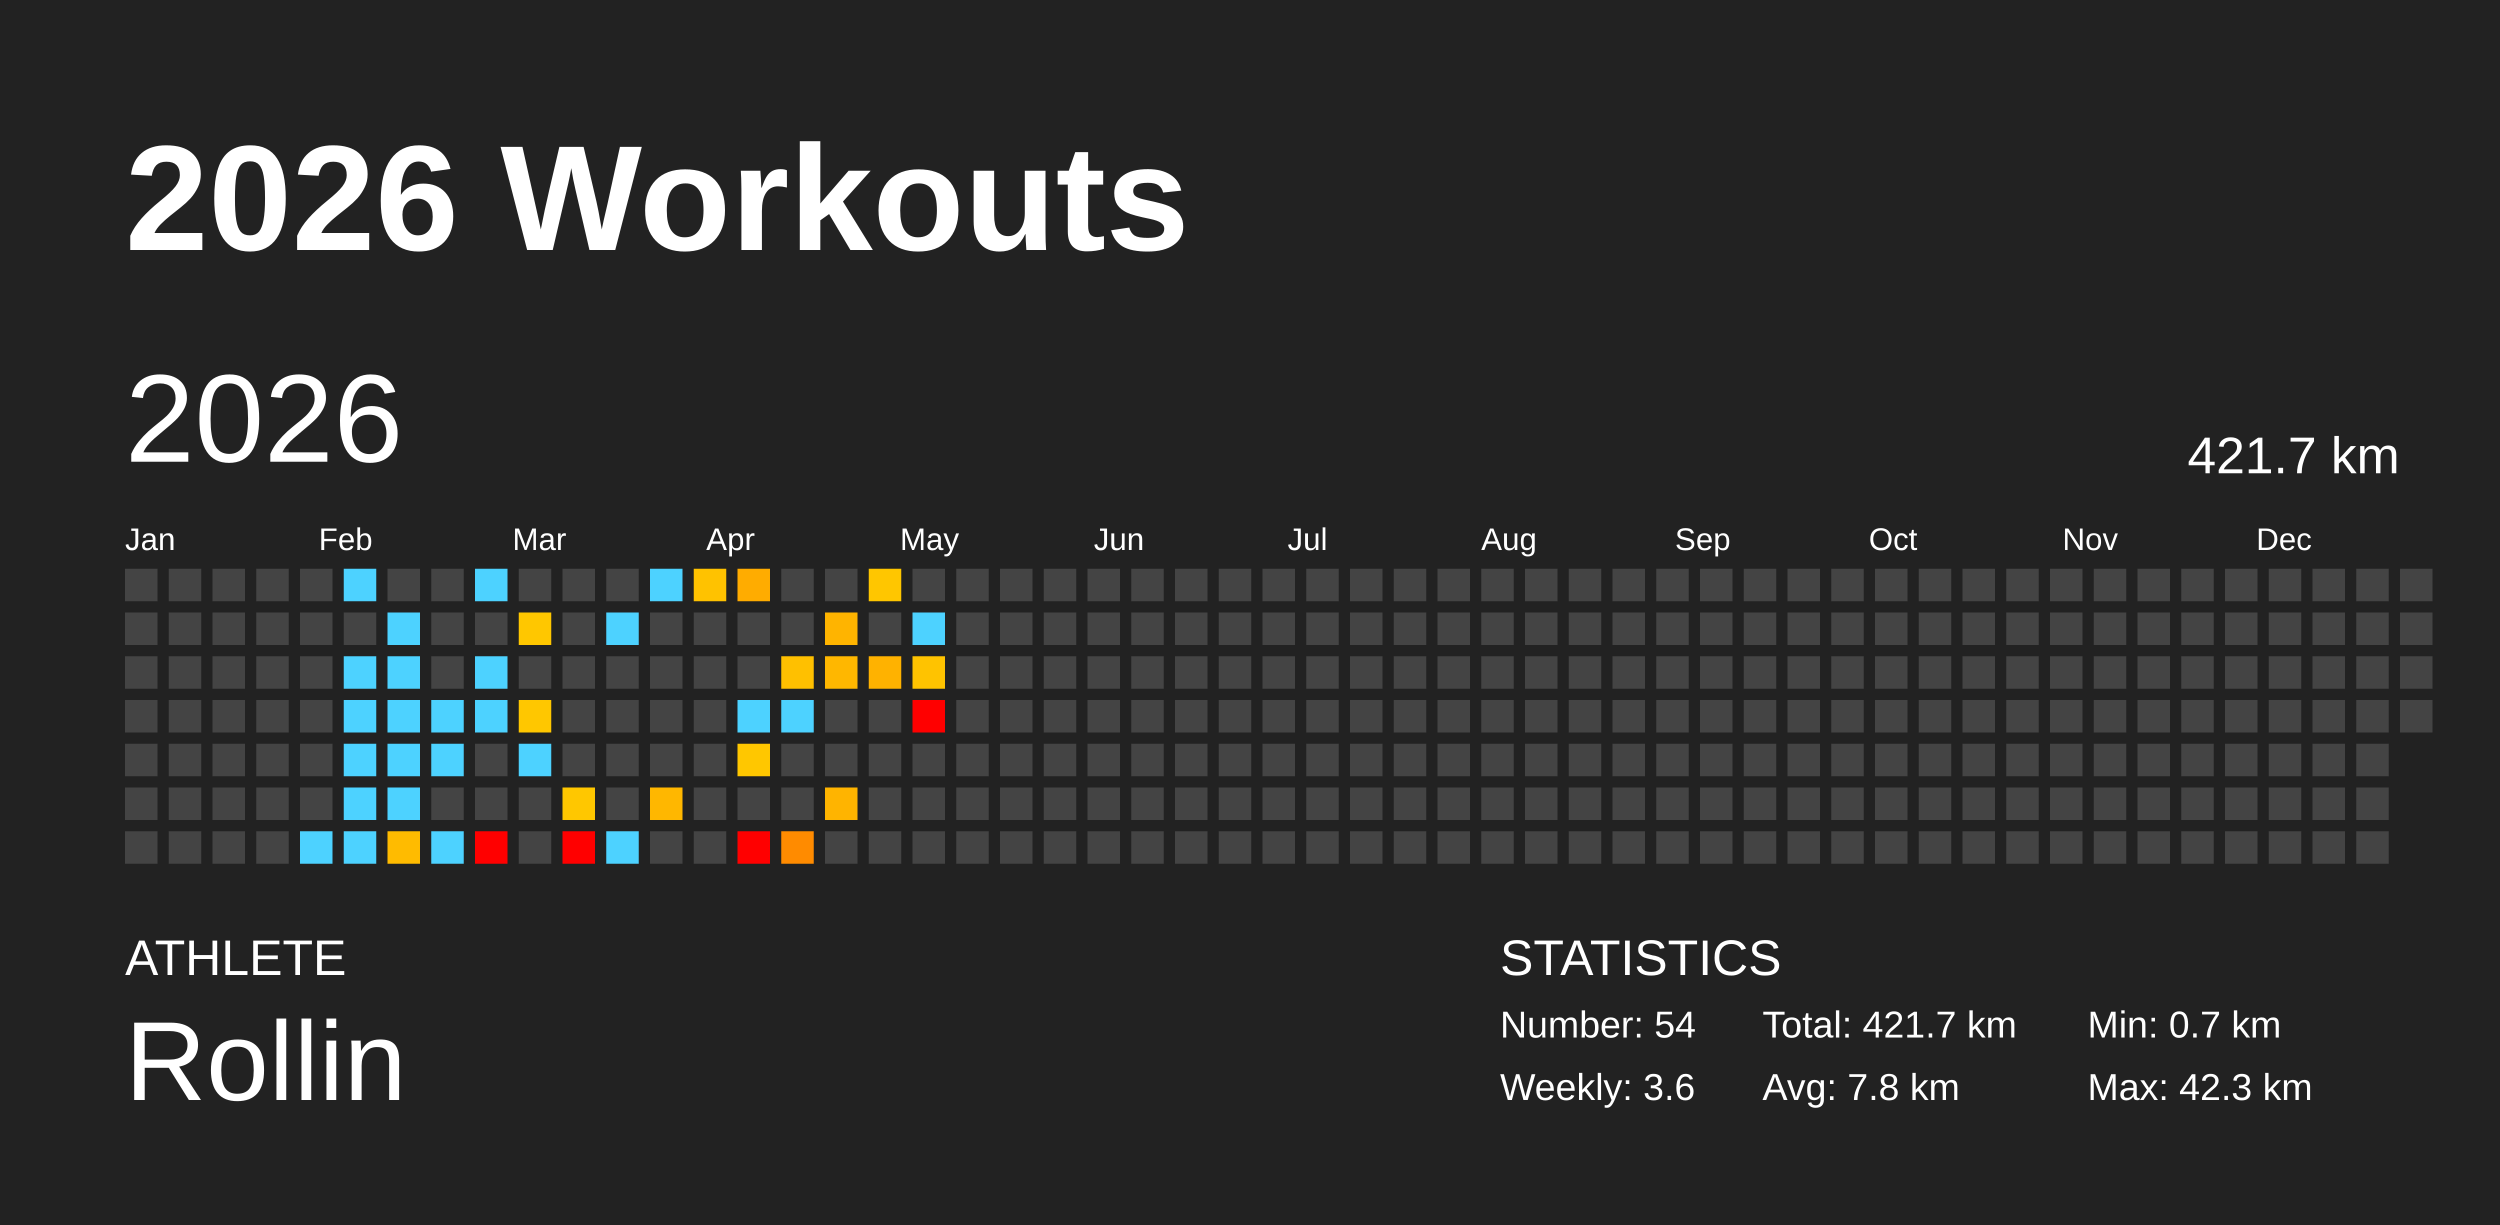
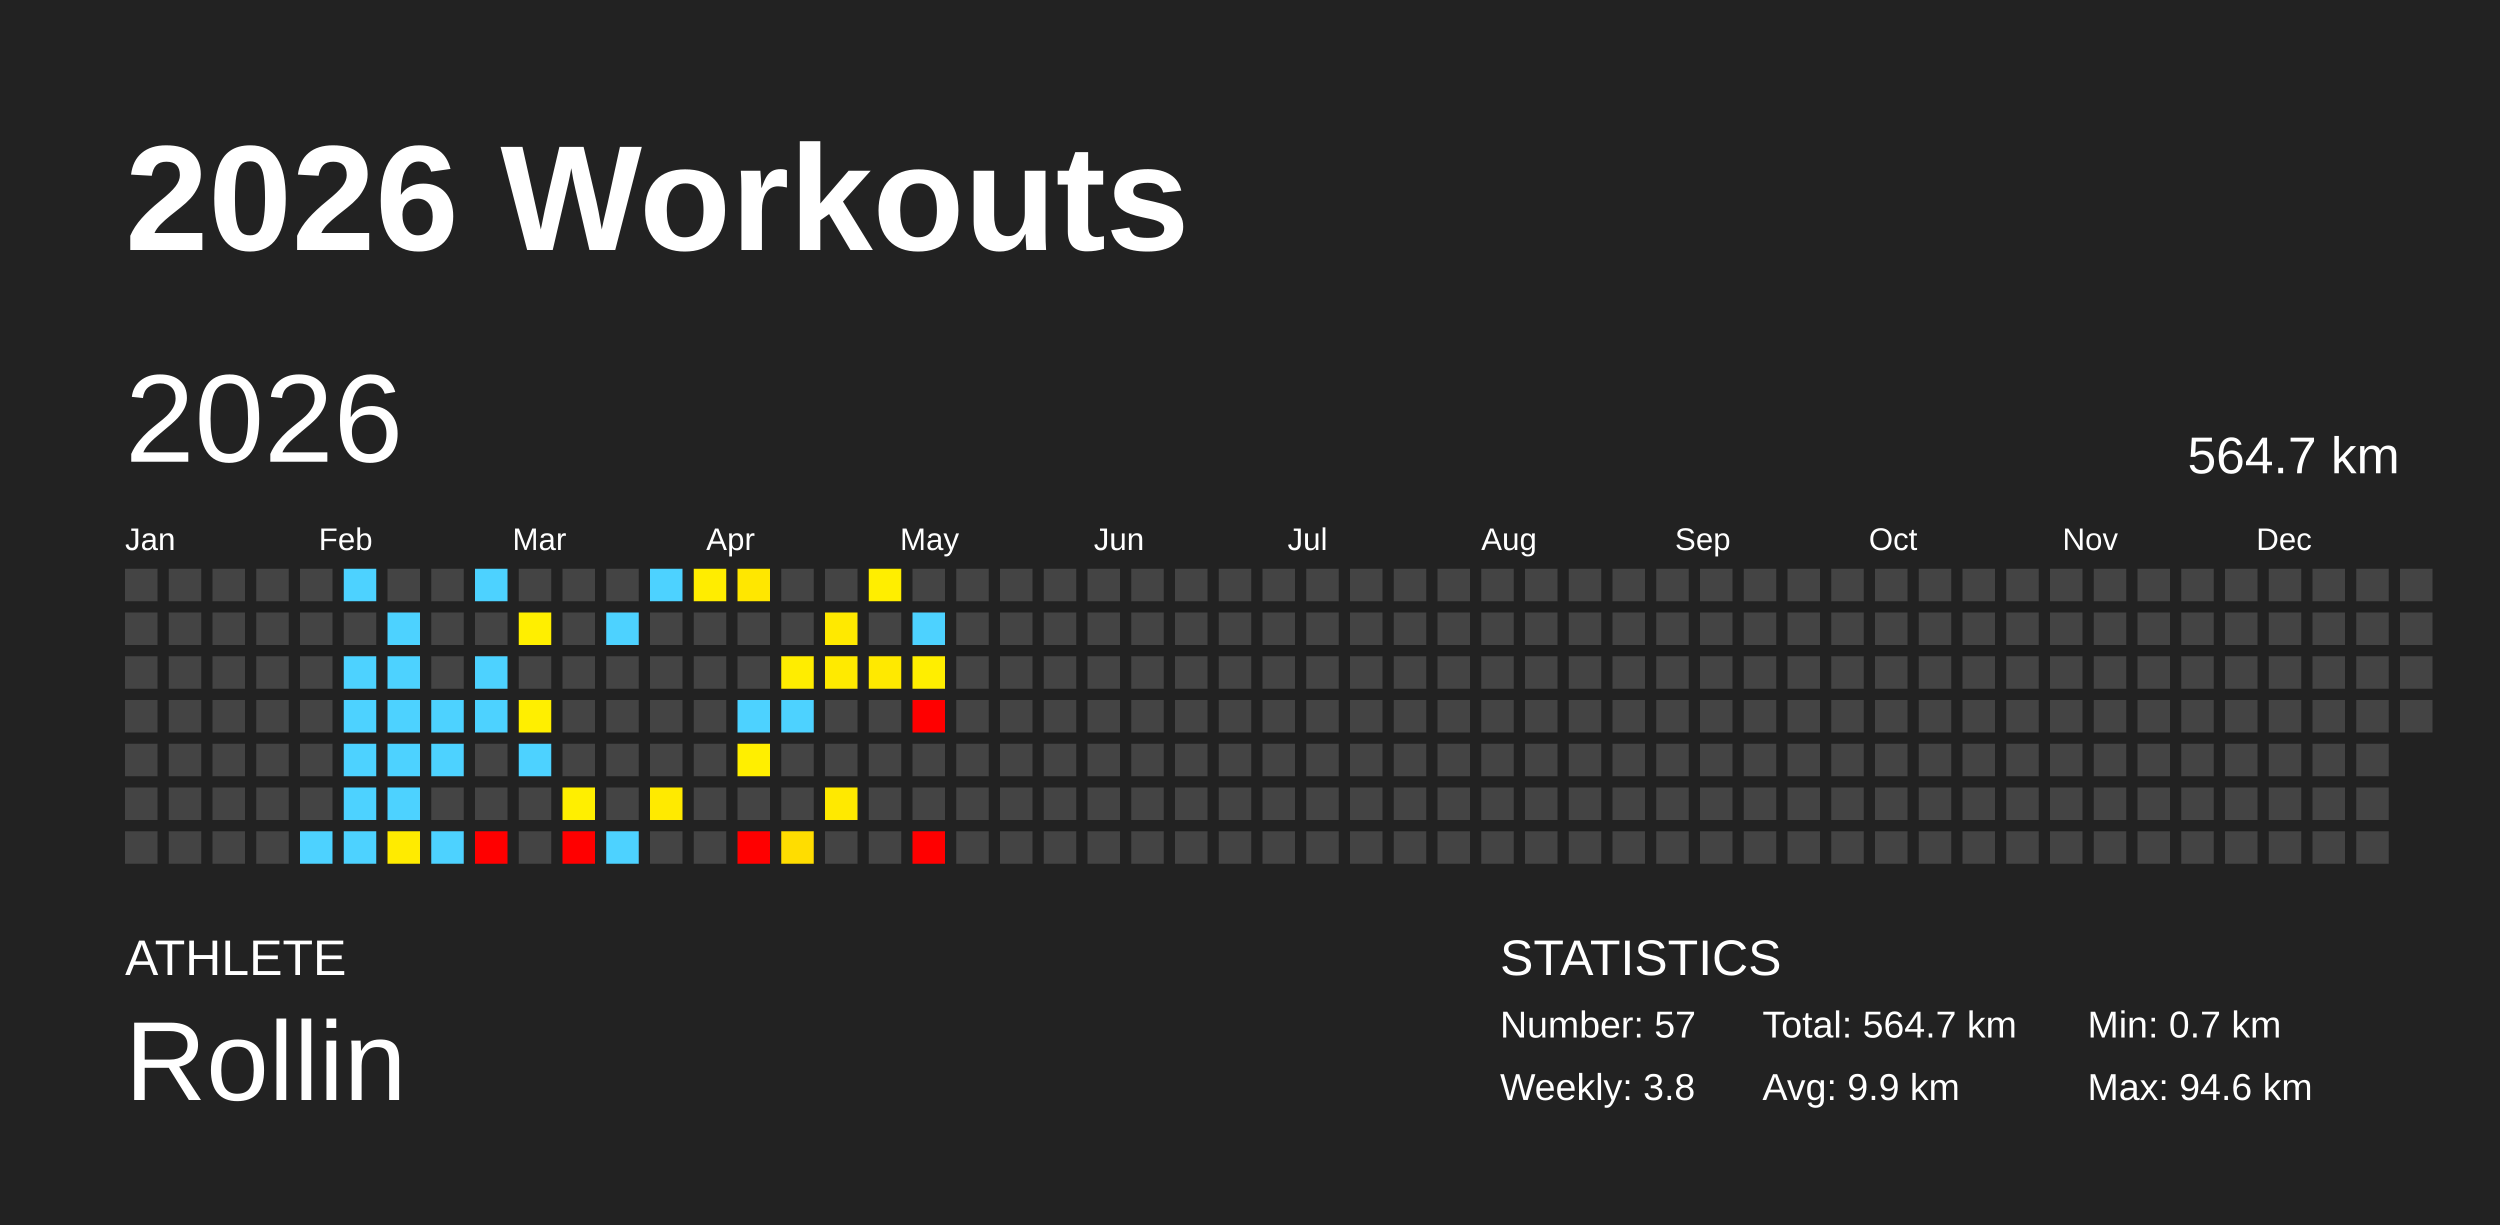
<svg xmlns="http://www.w3.org/2000/svg" baseProfile="full" height="98mm" version="1.1" viewBox="0,0,200,98" width="200mm">
  <defs />
  <rect fill="#222222" height="98" width="200" x="0" y="0" />
  <text fill="#FFFFFF" style="font-size:12px; font-family:Arial; font-weight:bold;" x="10" y="20">2026 Workouts</text>
  <text fill="#FFFFFF" style="font-size:4px; font-family:Arial" x="10" y="78">ATHLETE</text>
  <text fill="#FFFFFF" style="font-size:9px; font-family:Arial" x="10" y="88">Rollin</text>
  <text fill="#FFFFFF" style="font-size:4px; font-family:Arial" x="120" y="78">STATISTICS</text>
-   <text fill="#FFFFFF" style="font-size:3px; font-family:Arial" x="120" y="83">Number: 54</text>
-   <text fill="#FFFFFF" style="font-size:3px; font-family:Arial" x="120" y="88">Weekly: 3.6</text>
-   <text fill="#FFFFFF" style="font-size:3px; font-family:Arial" x="141" y="83">Total: 421.7 km</text>
-   <text fill="#FFFFFF" style="font-size:3px; font-family:Arial" x="141" y="88">Avg: 7.8 km</text>
+   <text fill="#FFFFFF" style="font-size:3px; font-family:Arial" x="120" y="83">Number: 57</text>
+   <text fill="#FFFFFF" style="font-size:3px; font-family:Arial" x="120" y="88">Weekly: 3.8</text>
+   <text fill="#FFFFFF" style="font-size:3px; font-family:Arial" x="141" y="83">Total: 564.7 km</text>
+   <text fill="#FFFFFF" style="font-size:3px; font-family:Arial" x="141" y="88">Avg: 9.9 km</text>
  <text fill="#FFFFFF" style="font-size:3px; font-family:Arial" x="167" y="83">Min: 0.7 km</text>
-   <text fill="#FFFFFF" style="font-size:3px; font-family:Arial" x="167" y="88">Max: 42.3 km</text>
+   <text fill="#FFFFFF" style="font-size:3px; font-family:Arial" x="167" y="88">Max: 94.6 km</text>
  <text dominant-baseline="hanging" fill="#FFFFFF" style="font-size:10.0px; font-family:Arial;" x="10" y="30">2026</text>
-   <text dominant-baseline="hanging" fill="#FFFFFF" style="font-size:4.125px; font-family:Arial;" x="175" y="35">421.7 km</text>
+   <text dominant-baseline="hanging" fill="#FFFFFF" style="font-size:4.125px; font-family:Arial;" x="175" y="35">564.7 km</text>
  <text fill="#FFFFFF" style="font-size:2.5px; font-family:Arial" x="10.0" y="44">Jan</text>
  <text fill="#FFFFFF" style="font-size:2.5px; font-family:Arial" x="25.5" y="44">Feb</text>
  <text fill="#FFFFFF" style="font-size:2.5px; font-family:Arial" x="41.0" y="44">Mar</text>
  <text fill="#FFFFFF" style="font-size:2.5px; font-family:Arial" x="56.5" y="44">Apr</text>
  <text fill="#FFFFFF" style="font-size:2.5px; font-family:Arial" x="72.0" y="44">May</text>
  <text fill="#FFFFFF" style="font-size:2.5px; font-family:Arial" x="87.5" y="44">Jun</text>
  <text fill="#FFFFFF" style="font-size:2.5px; font-family:Arial" x="103.0" y="44">Jul</text>
  <text fill="#FFFFFF" style="font-size:2.5px; font-family:Arial" x="118.5" y="44">Aug</text>
  <text fill="#FFFFFF" style="font-size:2.5px; font-family:Arial" x="134.0" y="44">Sep</text>
  <text fill="#FFFFFF" style="font-size:2.5px; font-family:Arial" x="149.5" y="44">Oct</text>
  <text fill="#FFFFFF" style="font-size:2.5px; font-family:Arial" x="165.0" y="44">Nov</text>
  <text fill="#FFFFFF" style="font-size:2.5px; font-family:Arial" x="180.5" y="44">Dec</text>
  <rect fill="#444444" height="2.6" width="2.6" x="10.0" y="45.5" />
  <rect fill="#444444" height="2.6" width="2.6" x="10.0" y="49.0" />
  <rect fill="#444444" height="2.6" width="2.6" x="10.0" y="52.5" />
  <rect fill="#444444" height="2.6" width="2.6" x="10.0" y="56.0" />
  <rect fill="#444444" height="2.6" width="2.6" x="10.0" y="59.5" />
  <rect fill="#444444" height="2.6" width="2.6" x="10.0" y="63.0" />
  <rect fill="#444444" height="2.6" width="2.6" x="10.0" y="66.5" />
  <rect fill="#444444" height="2.6" width="2.6" x="13.5" y="45.5" />
  <rect fill="#444444" height="2.6" width="2.6" x="13.5" y="49.0" />
  <rect fill="#444444" height="2.6" width="2.6" x="13.5" y="52.5" />
  <rect fill="#444444" height="2.6" width="2.6" x="13.5" y="56.0" />
  <rect fill="#444444" height="2.6" width="2.6" x="13.5" y="59.5" />
  <rect fill="#444444" height="2.6" width="2.6" x="13.5" y="63.0" />
  <rect fill="#444444" height="2.6" width="2.6" x="13.5" y="66.5" />
  <rect fill="#444444" height="2.6" width="2.6" x="17.0" y="45.5" />
  <rect fill="#444444" height="2.6" width="2.6" x="17.0" y="49.0" />
  <rect fill="#444444" height="2.6" width="2.6" x="17.0" y="52.5" />
  <rect fill="#444444" height="2.6" width="2.6" x="17.0" y="56.0" />
  <rect fill="#444444" height="2.6" width="2.6" x="17.0" y="59.5" />
  <rect fill="#444444" height="2.6" width="2.6" x="17.0" y="63.0" />
  <rect fill="#444444" height="2.6" width="2.6" x="17.0" y="66.5" />
  <rect fill="#444444" height="2.6" width="2.6" x="20.5" y="45.5" />
  <rect fill="#444444" height="2.6" width="2.6" x="20.5" y="49.0" />
  <rect fill="#444444" height="2.6" width="2.6" x="20.5" y="52.5" />
  <rect fill="#444444" height="2.6" width="2.6" x="20.5" y="56.0" />
  <rect fill="#444444" height="2.6" width="2.6" x="20.5" y="59.5" />
  <rect fill="#444444" height="2.6" width="2.6" x="20.5" y="63.0" />
  <rect fill="#444444" height="2.6" width="2.6" x="20.5" y="66.5" />
  <rect fill="#444444" height="2.6" width="2.6" x="24.0" y="45.5" />
  <rect fill="#444444" height="2.6" width="2.6" x="24.0" y="49.0" />
  <rect fill="#444444" height="2.6" width="2.6" x="24.0" y="52.5" />
  <rect fill="#444444" height="2.6" width="2.6" x="24.0" y="56.0" />
  <rect fill="#444444" height="2.6" width="2.6" x="24.0" y="59.5" />
  <rect fill="#444444" height="2.6" width="2.6" x="24.0" y="63.0" />
  <rect fill="#4dd2ff" height="2.6" width="2.6" x="24.0" y="66.5" />
  <rect fill="#4dd2ff" height="2.6" width="2.6" x="27.5" y="45.5" />
  <rect fill="#444444" height="2.6" width="2.6" x="27.5" y="49.0" />
  <rect fill="#4dd2ff" height="2.6" width="2.6" x="27.5" y="52.5" />
  <rect fill="#4dd2ff" height="2.6" width="2.6" x="27.5" y="56.0" />
  <rect fill="#4dd2ff" height="2.6" width="2.6" x="27.5" y="59.5" />
  <rect fill="#4dd2ff" height="2.6" width="2.6" x="27.5" y="63.0" />
  <rect fill="#4dd2ff" height="2.6" width="2.6" x="27.5" y="66.5" />
  <rect fill="#444444" height="2.6" width="2.6" x="31.0" y="45.5" />
  <rect fill="#4dd2ff" height="2.6" width="2.6" x="31.0" y="49.0" />
  <rect fill="#4dd2ff" height="2.6" width="2.6" x="31.0" y="52.5" />
  <rect fill="#4dd2ff" height="2.6" width="2.6" x="31.0" y="56.0" />
  <rect fill="#4dd2ff" height="2.6" width="2.6" x="31.0" y="59.5" />
  <rect fill="#4dd2ff" height="2.6" width="2.6" x="31.0" y="63.0" />
-   <rect fill="#ffbb00" height="2.6" width="2.6" x="31.0" y="66.5" />
+   <rect fill="#ffeb00" height="2.6" width="2.6" x="31.0" y="66.5" />
  <rect fill="#444444" height="2.6" width="2.6" x="34.5" y="45.5" />
  <rect fill="#444444" height="2.6" width="2.6" x="34.5" y="49.0" />
  <rect fill="#444444" height="2.6" width="2.6" x="34.5" y="52.5" />
  <rect fill="#4dd2ff" height="2.6" width="2.6" x="34.5" y="56.0" />
  <rect fill="#4dd2ff" height="2.6" width="2.6" x="34.5" y="59.5" />
  <rect fill="#444444" height="2.6" width="2.6" x="34.5" y="63.0" />
  <rect fill="#4dd2ff" height="2.6" width="2.6" x="34.5" y="66.5" />
  <rect fill="#4dd2ff" height="2.6" width="2.6" x="38.0" y="45.5" />
  <rect fill="#444444" height="2.6" width="2.6" x="38.0" y="49.0" />
  <rect fill="#4dd2ff" height="2.6" width="2.6" x="38.0" y="52.5" />
  <rect fill="#4dd2ff" height="2.6" width="2.6" x="38.0" y="56.0" />
  <rect fill="#444444" height="2.6" width="2.6" x="38.0" y="59.5" />
  <rect fill="#444444" height="2.6" width="2.6" x="38.0" y="63.0" />
  <rect fill="red" height="2.6" width="2.6" x="38.0" y="66.5" />
  <rect fill="#444444" height="2.6" width="2.6" x="41.5" y="45.5" />
-   <rect fill="#ffc700" height="2.6" width="2.6" x="41.5" y="49.0" />
+   <rect fill="#ffef00" height="2.6" width="2.6" x="41.5" y="49.0" />
  <rect fill="#444444" height="2.6" width="2.6" x="41.5" y="52.5" />
-   <rect fill="#ffc700" height="2.6" width="2.6" x="41.5" y="56.0" />
+   <rect fill="#ffef00" height="2.6" width="2.6" x="41.5" y="56.0" />
  <rect fill="#4dd2ff" height="2.6" width="2.6" x="41.5" y="59.5" />
  <rect fill="#444444" height="2.6" width="2.6" x="41.5" y="63.0" />
  <rect fill="#444444" height="2.6" width="2.6" x="41.5" y="66.5" />
  <rect fill="#444444" height="2.6" width="2.6" x="45.0" y="45.5" />
  <rect fill="#444444" height="2.6" width="2.6" x="45.0" y="49.0" />
  <rect fill="#444444" height="2.6" width="2.6" x="45.0" y="52.5" />
  <rect fill="#444444" height="2.6" width="2.6" x="45.0" y="56.0" />
  <rect fill="#444444" height="2.6" width="2.6" x="45.0" y="59.5" />
-   <rect fill="#ffc700" height="2.6" width="2.6" x="45.0" y="63.0" />
+   <rect fill="#ffef00" height="2.6" width="2.6" x="45.0" y="63.0" />
  <rect fill="red" height="2.6" width="2.6" x="45.0" y="66.5" />
  <rect fill="#444444" height="2.6" width="2.6" x="48.5" y="45.5" />
  <rect fill="#4dd2ff" height="2.6" width="2.6" x="48.5" y="49.0" />
  <rect fill="#444444" height="2.6" width="2.6" x="48.5" y="52.5" />
  <rect fill="#444444" height="2.6" width="2.6" x="48.5" y="56.0" />
  <rect fill="#444444" height="2.6" width="2.6" x="48.5" y="59.5" />
  <rect fill="#444444" height="2.6" width="2.6" x="48.5" y="63.0" />
  <rect fill="#4dd2ff" height="2.6" width="2.6" x="48.5" y="66.5" />
  <rect fill="#4dd2ff" height="2.6" width="2.6" x="52.0" y="45.5" />
  <rect fill="#444444" height="2.6" width="2.6" x="52.0" y="49.0" />
  <rect fill="#444444" height="2.6" width="2.6" x="52.0" y="52.5" />
  <rect fill="#444444" height="2.6" width="2.6" x="52.0" y="56.0" />
  <rect fill="#444444" height="2.6" width="2.6" x="52.0" y="59.5" />
-   <rect fill="#ffb700" height="2.6" width="2.6" x="52.0" y="63.0" />
+   <rect fill="#ffea00" height="2.6" width="2.6" x="52.0" y="63.0" />
  <rect fill="#444444" height="2.6" width="2.6" x="52.0" y="66.5" />
-   <rect fill="#ffc200" height="2.6" width="2.6" x="55.5" y="45.5" />
+   <rect fill="#ffed00" height="2.6" width="2.6" x="55.5" y="45.5" />
  <rect fill="#444444" height="2.6" width="2.6" x="55.5" y="49.0" />
  <rect fill="#444444" height="2.6" width="2.6" x="55.5" y="52.5" />
  <rect fill="#444444" height="2.6" width="2.6" x="55.5" y="56.0" />
  <rect fill="#444444" height="2.6" width="2.6" x="55.5" y="59.5" />
  <rect fill="#444444" height="2.6" width="2.6" x="55.5" y="63.0" />
  <rect fill="#444444" height="2.6" width="2.6" x="55.5" y="66.5" />
-   <rect fill="#ffac00" height="2.6" width="2.6" x="59.0" y="45.5" />
+   <rect fill="#ffe700" height="2.6" width="2.6" x="59.0" y="45.5" />
  <rect fill="#444444" height="2.6" width="2.6" x="59.0" y="49.0" />
  <rect fill="#444444" height="2.6" width="2.6" x="59.0" y="52.5" />
  <rect fill="#4dd2ff" height="2.6" width="2.6" x="59.0" y="56.0" />
-   <rect fill="#ffc700" height="2.6" width="2.6" x="59.0" y="59.5" />
+   <rect fill="#ffef00" height="2.6" width="2.6" x="59.0" y="59.5" />
  <rect fill="#444444" height="2.6" width="2.6" x="59.0" y="63.0" />
  <rect fill="red" height="2.6" width="2.6" x="59.0" y="66.5" />
  <rect fill="#444444" height="2.6" width="2.6" x="62.5" y="45.5" />
  <rect fill="#444444" height="2.6" width="2.6" x="62.5" y="49.0" />
-   <rect fill="#ffc000" height="2.6" width="2.6" x="62.5" y="52.5" />
+   <rect fill="#ffed00" height="2.6" width="2.6" x="62.5" y="52.5" />
  <rect fill="#4dd2ff" height="2.6" width="2.6" x="62.5" y="56.0" />
  <rect fill="#444444" height="2.6" width="2.6" x="62.5" y="59.5" />
  <rect fill="#444444" height="2.6" width="2.6" x="62.5" y="63.0" />
-   <rect fill="#ff8b00" height="2.6" width="2.6" x="62.5" y="66.5" />
+   <rect fill="#ffdd00" height="2.6" width="2.6" x="62.5" y="66.5" />
  <rect fill="#444444" height="2.6" width="2.6" x="66.0" y="45.5" />
-   <rect fill="#ffb400" height="2.6" width="2.6" x="66.0" y="49.0" />
-   <rect fill="#ffb700" height="2.6" width="2.6" x="66.0" y="52.5" />
+   <rect fill="#ffe900" height="2.6" width="2.6" x="66.0" y="49.0" />
+   <rect fill="#ffea00" height="2.6" width="2.6" x="66.0" y="52.5" />
  <rect fill="#444444" height="2.6" width="2.6" x="66.0" y="56.0" />
  <rect fill="#444444" height="2.6" width="2.6" x="66.0" y="59.5" />
-   <rect fill="#ffb400" height="2.6" width="2.6" x="66.0" y="63.0" />
+   <rect fill="#ffe900" height="2.6" width="2.6" x="66.0" y="63.0" />
  <rect fill="#444444" height="2.6" width="2.6" x="66.0" y="66.5" />
-   <rect fill="#ffc600" height="2.6" width="2.6" x="69.5" y="45.5" />
+   <rect fill="#ffee00" height="2.6" width="2.6" x="69.5" y="45.5" />
  <rect fill="#444444" height="2.6" width="2.6" x="69.5" y="49.0" />
-   <rect fill="#ffb200" height="2.6" width="2.6" x="69.5" y="52.5" />
+   <rect fill="#ffe900" height="2.6" width="2.6" x="69.5" y="52.5" />
  <rect fill="#444444" height="2.6" width="2.6" x="69.5" y="56.0" />
  <rect fill="#444444" height="2.6" width="2.6" x="69.5" y="59.5" />
  <rect fill="#444444" height="2.6" width="2.6" x="69.5" y="63.0" />
  <rect fill="#444444" height="2.6" width="2.6" x="69.5" y="66.5" />
  <rect fill="#444444" height="2.6" width="2.6" x="73.0" y="45.5" />
  <rect fill="#4dd2ff" height="2.6" width="2.6" x="73.0" y="49.0" />
-   <rect fill="#ffc300" height="2.6" width="2.6" x="73.0" y="52.5" />
+   <rect fill="#ffee00" height="2.6" width="2.6" x="73.0" y="52.5" />
  <rect fill="red" height="2.6" width="2.6" x="73.0" y="56.0" />
  <rect fill="#444444" height="2.6" width="2.6" x="73.0" y="59.5" />
  <rect fill="#444444" height="2.6" width="2.6" x="73.0" y="63.0" />
-   <rect fill="#444444" height="2.6" width="2.6" x="73.0" y="66.5" />
+   <rect fill="red" height="2.6" width="2.6" x="73.0" y="66.5" />
  <rect fill="#444444" height="2.6" width="2.6" x="76.5" y="45.5" />
  <rect fill="#444444" height="2.6" width="2.6" x="76.5" y="49.0" />
  <rect fill="#444444" height="2.6" width="2.6" x="76.5" y="52.5" />
  <rect fill="#444444" height="2.6" width="2.6" x="76.5" y="56.0" />
  <rect fill="#444444" height="2.6" width="2.6" x="76.5" y="59.5" />
  <rect fill="#444444" height="2.6" width="2.6" x="76.5" y="63.0" />
  <rect fill="#444444" height="2.6" width="2.6" x="76.5" y="66.5" />
  <rect fill="#444444" height="2.6" width="2.6" x="80.0" y="45.5" />
  <rect fill="#444444" height="2.6" width="2.6" x="80.0" y="49.0" />
  <rect fill="#444444" height="2.6" width="2.6" x="80.0" y="52.5" />
  <rect fill="#444444" height="2.6" width="2.6" x="80.0" y="56.0" />
  <rect fill="#444444" height="2.6" width="2.6" x="80.0" y="59.5" />
  <rect fill="#444444" height="2.6" width="2.6" x="80.0" y="63.0" />
  <rect fill="#444444" height="2.6" width="2.6" x="80.0" y="66.5" />
  <rect fill="#444444" height="2.6" width="2.6" x="83.5" y="45.5" />
  <rect fill="#444444" height="2.6" width="2.6" x="83.5" y="49.0" />
  <rect fill="#444444" height="2.6" width="2.6" x="83.5" y="52.5" />
  <rect fill="#444444" height="2.6" width="2.6" x="83.5" y="56.0" />
  <rect fill="#444444" height="2.6" width="2.6" x="83.5" y="59.5" />
  <rect fill="#444444" height="2.6" width="2.6" x="83.5" y="63.0" />
  <rect fill="#444444" height="2.6" width="2.6" x="83.5" y="66.5" />
  <rect fill="#444444" height="2.6" width="2.6" x="87.0" y="45.5" />
  <rect fill="#444444" height="2.6" width="2.6" x="87.0" y="49.0" />
  <rect fill="#444444" height="2.6" width="2.6" x="87.0" y="52.5" />
  <rect fill="#444444" height="2.6" width="2.6" x="87.0" y="56.0" />
  <rect fill="#444444" height="2.6" width="2.6" x="87.0" y="59.5" />
  <rect fill="#444444" height="2.6" width="2.6" x="87.0" y="63.0" />
  <rect fill="#444444" height="2.6" width="2.6" x="87.0" y="66.5" />
  <rect fill="#444444" height="2.6" width="2.6" x="90.5" y="45.5" />
  <rect fill="#444444" height="2.6" width="2.6" x="90.5" y="49.0" />
  <rect fill="#444444" height="2.6" width="2.6" x="90.5" y="52.5" />
  <rect fill="#444444" height="2.6" width="2.6" x="90.5" y="56.0" />
  <rect fill="#444444" height="2.6" width="2.6" x="90.5" y="59.5" />
  <rect fill="#444444" height="2.6" width="2.6" x="90.5" y="63.0" />
  <rect fill="#444444" height="2.6" width="2.6" x="90.5" y="66.5" />
  <rect fill="#444444" height="2.6" width="2.6" x="94.0" y="45.5" />
  <rect fill="#444444" height="2.6" width="2.6" x="94.0" y="49.0" />
  <rect fill="#444444" height="2.6" width="2.6" x="94.0" y="52.5" />
  <rect fill="#444444" height="2.6" width="2.6" x="94.0" y="56.0" />
  <rect fill="#444444" height="2.6" width="2.6" x="94.0" y="59.5" />
  <rect fill="#444444" height="2.6" width="2.6" x="94.0" y="63.0" />
  <rect fill="#444444" height="2.6" width="2.6" x="94.0" y="66.5" />
  <rect fill="#444444" height="2.6" width="2.6" x="97.5" y="45.5" />
  <rect fill="#444444" height="2.6" width="2.6" x="97.5" y="49.0" />
  <rect fill="#444444" height="2.6" width="2.6" x="97.5" y="52.5" />
  <rect fill="#444444" height="2.6" width="2.6" x="97.5" y="56.0" />
  <rect fill="#444444" height="2.6" width="2.6" x="97.5" y="59.5" />
  <rect fill="#444444" height="2.6" width="2.6" x="97.5" y="63.0" />
  <rect fill="#444444" height="2.6" width="2.6" x="97.5" y="66.5" />
  <rect fill="#444444" height="2.6" width="2.6" x="101.0" y="45.5" />
  <rect fill="#444444" height="2.6" width="2.6" x="101.0" y="49.0" />
  <rect fill="#444444" height="2.6" width="2.6" x="101.0" y="52.5" />
  <rect fill="#444444" height="2.6" width="2.6" x="101.0" y="56.0" />
  <rect fill="#444444" height="2.6" width="2.6" x="101.0" y="59.5" />
  <rect fill="#444444" height="2.6" width="2.6" x="101.0" y="63.0" />
  <rect fill="#444444" height="2.6" width="2.6" x="101.0" y="66.5" />
  <rect fill="#444444" height="2.6" width="2.6" x="104.5" y="45.5" />
  <rect fill="#444444" height="2.6" width="2.6" x="104.5" y="49.0" />
  <rect fill="#444444" height="2.6" width="2.6" x="104.5" y="52.5" />
  <rect fill="#444444" height="2.6" width="2.6" x="104.5" y="56.0" />
  <rect fill="#444444" height="2.6" width="2.6" x="104.5" y="59.5" />
  <rect fill="#444444" height="2.6" width="2.6" x="104.5" y="63.0" />
  <rect fill="#444444" height="2.6" width="2.6" x="104.5" y="66.5" />
  <rect fill="#444444" height="2.6" width="2.6" x="108.0" y="45.5" />
  <rect fill="#444444" height="2.6" width="2.6" x="108.0" y="49.0" />
  <rect fill="#444444" height="2.6" width="2.6" x="108.0" y="52.5" />
  <rect fill="#444444" height="2.6" width="2.6" x="108.0" y="56.0" />
  <rect fill="#444444" height="2.6" width="2.6" x="108.0" y="59.5" />
  <rect fill="#444444" height="2.6" width="2.6" x="108.0" y="63.0" />
  <rect fill="#444444" height="2.6" width="2.6" x="108.0" y="66.5" />
  <rect fill="#444444" height="2.6" width="2.6" x="111.5" y="45.5" />
  <rect fill="#444444" height="2.6" width="2.6" x="111.5" y="49.0" />
  <rect fill="#444444" height="2.6" width="2.6" x="111.5" y="52.5" />
  <rect fill="#444444" height="2.6" width="2.6" x="111.5" y="56.0" />
  <rect fill="#444444" height="2.6" width="2.6" x="111.5" y="59.5" />
  <rect fill="#444444" height="2.6" width="2.6" x="111.5" y="63.0" />
  <rect fill="#444444" height="2.6" width="2.6" x="111.5" y="66.5" />
  <rect fill="#444444" height="2.6" width="2.6" x="115.0" y="45.5" />
  <rect fill="#444444" height="2.6" width="2.6" x="115.0" y="49.0" />
  <rect fill="#444444" height="2.6" width="2.6" x="115.0" y="52.5" />
  <rect fill="#444444" height="2.6" width="2.6" x="115.0" y="56.0" />
  <rect fill="#444444" height="2.6" width="2.6" x="115.0" y="59.5" />
  <rect fill="#444444" height="2.6" width="2.6" x="115.0" y="63.0" />
  <rect fill="#444444" height="2.6" width="2.6" x="115.0" y="66.5" />
  <rect fill="#444444" height="2.6" width="2.6" x="118.5" y="45.5" />
  <rect fill="#444444" height="2.6" width="2.6" x="118.5" y="49.0" />
  <rect fill="#444444" height="2.6" width="2.6" x="118.5" y="52.5" />
  <rect fill="#444444" height="2.6" width="2.6" x="118.5" y="56.0" />
  <rect fill="#444444" height="2.6" width="2.6" x="118.5" y="59.5" />
  <rect fill="#444444" height="2.6" width="2.6" x="118.5" y="63.0" />
  <rect fill="#444444" height="2.6" width="2.6" x="118.5" y="66.5" />
  <rect fill="#444444" height="2.6" width="2.6" x="122.0" y="45.5" />
  <rect fill="#444444" height="2.6" width="2.6" x="122.0" y="49.0" />
  <rect fill="#444444" height="2.6" width="2.6" x="122.0" y="52.5" />
  <rect fill="#444444" height="2.6" width="2.6" x="122.0" y="56.0" />
  <rect fill="#444444" height="2.6" width="2.6" x="122.0" y="59.5" />
  <rect fill="#444444" height="2.6" width="2.6" x="122.0" y="63.0" />
  <rect fill="#444444" height="2.6" width="2.6" x="122.0" y="66.5" />
  <rect fill="#444444" height="2.6" width="2.6" x="125.5" y="45.5" />
  <rect fill="#444444" height="2.6" width="2.6" x="125.5" y="49.0" />
  <rect fill="#444444" height="2.6" width="2.6" x="125.5" y="52.5" />
  <rect fill="#444444" height="2.6" width="2.6" x="125.5" y="56.0" />
  <rect fill="#444444" height="2.6" width="2.6" x="125.5" y="59.5" />
  <rect fill="#444444" height="2.6" width="2.6" x="125.5" y="63.0" />
  <rect fill="#444444" height="2.6" width="2.6" x="125.5" y="66.5" />
  <rect fill="#444444" height="2.6" width="2.6" x="129.0" y="45.5" />
  <rect fill="#444444" height="2.6" width="2.6" x="129.0" y="49.0" />
  <rect fill="#444444" height="2.6" width="2.6" x="129.0" y="52.5" />
  <rect fill="#444444" height="2.6" width="2.6" x="129.0" y="56.0" />
  <rect fill="#444444" height="2.6" width="2.6" x="129.0" y="59.5" />
  <rect fill="#444444" height="2.6" width="2.6" x="129.0" y="63.0" />
  <rect fill="#444444" height="2.6" width="2.6" x="129.0" y="66.5" />
  <rect fill="#444444" height="2.6" width="2.6" x="132.5" y="45.5" />
  <rect fill="#444444" height="2.6" width="2.6" x="132.5" y="49.0" />
  <rect fill="#444444" height="2.6" width="2.6" x="132.5" y="52.5" />
  <rect fill="#444444" height="2.6" width="2.6" x="132.5" y="56.0" />
  <rect fill="#444444" height="2.6" width="2.6" x="132.5" y="59.5" />
  <rect fill="#444444" height="2.6" width="2.6" x="132.5" y="63.0" />
  <rect fill="#444444" height="2.6" width="2.6" x="132.5" y="66.5" />
  <rect fill="#444444" height="2.6" width="2.6" x="136.0" y="45.5" />
  <rect fill="#444444" height="2.6" width="2.6" x="136.0" y="49.0" />
  <rect fill="#444444" height="2.6" width="2.6" x="136.0" y="52.5" />
  <rect fill="#444444" height="2.6" width="2.6" x="136.0" y="56.0" />
  <rect fill="#444444" height="2.6" width="2.6" x="136.0" y="59.5" />
  <rect fill="#444444" height="2.6" width="2.6" x="136.0" y="63.0" />
  <rect fill="#444444" height="2.6" width="2.6" x="136.0" y="66.5" />
  <rect fill="#444444" height="2.6" width="2.6" x="139.5" y="45.5" />
  <rect fill="#444444" height="2.6" width="2.6" x="139.5" y="49.0" />
  <rect fill="#444444" height="2.6" width="2.6" x="139.5" y="52.5" />
  <rect fill="#444444" height="2.6" width="2.6" x="139.5" y="56.0" />
  <rect fill="#444444" height="2.6" width="2.6" x="139.5" y="59.5" />
  <rect fill="#444444" height="2.6" width="2.6" x="139.5" y="63.0" />
  <rect fill="#444444" height="2.6" width="2.6" x="139.5" y="66.5" />
  <rect fill="#444444" height="2.6" width="2.6" x="143.0" y="45.5" />
  <rect fill="#444444" height="2.6" width="2.6" x="143.0" y="49.0" />
  <rect fill="#444444" height="2.6" width="2.6" x="143.0" y="52.5" />
  <rect fill="#444444" height="2.6" width="2.6" x="143.0" y="56.0" />
  <rect fill="#444444" height="2.6" width="2.6" x="143.0" y="59.5" />
  <rect fill="#444444" height="2.6" width="2.6" x="143.0" y="63.0" />
  <rect fill="#444444" height="2.6" width="2.6" x="143.0" y="66.5" />
  <rect fill="#444444" height="2.6" width="2.6" x="146.5" y="45.5" />
  <rect fill="#444444" height="2.6" width="2.6" x="146.5" y="49.0" />
  <rect fill="#444444" height="2.6" width="2.6" x="146.5" y="52.5" />
  <rect fill="#444444" height="2.6" width="2.6" x="146.5" y="56.0" />
  <rect fill="#444444" height="2.6" width="2.6" x="146.5" y="59.5" />
  <rect fill="#444444" height="2.6" width="2.6" x="146.5" y="63.0" />
  <rect fill="#444444" height="2.6" width="2.6" x="146.5" y="66.5" />
  <rect fill="#444444" height="2.6" width="2.6" x="150.0" y="45.5" />
  <rect fill="#444444" height="2.6" width="2.6" x="150.0" y="49.0" />
  <rect fill="#444444" height="2.6" width="2.6" x="150.0" y="52.5" />
  <rect fill="#444444" height="2.6" width="2.6" x="150.0" y="56.0" />
  <rect fill="#444444" height="2.6" width="2.6" x="150.0" y="59.5" />
  <rect fill="#444444" height="2.6" width="2.6" x="150.0" y="63.0" />
  <rect fill="#444444" height="2.6" width="2.6" x="150.0" y="66.5" />
  <rect fill="#444444" height="2.6" width="2.6" x="153.5" y="45.5" />
  <rect fill="#444444" height="2.6" width="2.6" x="153.5" y="49.0" />
  <rect fill="#444444" height="2.6" width="2.6" x="153.5" y="52.5" />
  <rect fill="#444444" height="2.6" width="2.6" x="153.5" y="56.0" />
  <rect fill="#444444" height="2.6" width="2.6" x="153.5" y="59.5" />
  <rect fill="#444444" height="2.6" width="2.6" x="153.5" y="63.0" />
  <rect fill="#444444" height="2.6" width="2.6" x="153.5" y="66.5" />
  <rect fill="#444444" height="2.6" width="2.6" x="157.0" y="45.5" />
  <rect fill="#444444" height="2.6" width="2.6" x="157.0" y="49.0" />
  <rect fill="#444444" height="2.6" width="2.6" x="157.0" y="52.5" />
  <rect fill="#444444" height="2.6" width="2.6" x="157.0" y="56.0" />
  <rect fill="#444444" height="2.6" width="2.6" x="157.0" y="59.5" />
  <rect fill="#444444" height="2.6" width="2.6" x="157.0" y="63.0" />
  <rect fill="#444444" height="2.6" width="2.6" x="157.0" y="66.5" />
  <rect fill="#444444" height="2.6" width="2.6" x="160.5" y="45.5" />
  <rect fill="#444444" height="2.6" width="2.6" x="160.5" y="49.0" />
  <rect fill="#444444" height="2.6" width="2.6" x="160.5" y="52.5" />
  <rect fill="#444444" height="2.6" width="2.6" x="160.5" y="56.0" />
  <rect fill="#444444" height="2.6" width="2.6" x="160.5" y="59.5" />
  <rect fill="#444444" height="2.6" width="2.6" x="160.5" y="63.0" />
  <rect fill="#444444" height="2.6" width="2.6" x="160.5" y="66.5" />
  <rect fill="#444444" height="2.6" width="2.6" x="164.0" y="45.5" />
  <rect fill="#444444" height="2.6" width="2.6" x="164.0" y="49.0" />
  <rect fill="#444444" height="2.6" width="2.6" x="164.0" y="52.5" />
  <rect fill="#444444" height="2.6" width="2.6" x="164.0" y="56.0" />
  <rect fill="#444444" height="2.6" width="2.6" x="164.0" y="59.5" />
  <rect fill="#444444" height="2.6" width="2.6" x="164.0" y="63.0" />
  <rect fill="#444444" height="2.6" width="2.6" x="164.0" y="66.5" />
  <rect fill="#444444" height="2.6" width="2.6" x="167.5" y="45.5" />
  <rect fill="#444444" height="2.6" width="2.6" x="167.5" y="49.0" />
  <rect fill="#444444" height="2.6" width="2.6" x="167.5" y="52.5" />
  <rect fill="#444444" height="2.6" width="2.6" x="167.5" y="56.0" />
  <rect fill="#444444" height="2.6" width="2.6" x="167.5" y="59.5" />
  <rect fill="#444444" height="2.6" width="2.6" x="167.5" y="63.0" />
  <rect fill="#444444" height="2.6" width="2.6" x="167.5" y="66.5" />
  <rect fill="#444444" height="2.6" width="2.6" x="171.0" y="45.5" />
  <rect fill="#444444" height="2.6" width="2.6" x="171.0" y="49.0" />
  <rect fill="#444444" height="2.6" width="2.6" x="171.0" y="52.5" />
  <rect fill="#444444" height="2.6" width="2.6" x="171.0" y="56.0" />
  <rect fill="#444444" height="2.6" width="2.6" x="171.0" y="59.5" />
  <rect fill="#444444" height="2.6" width="2.6" x="171.0" y="63.0" />
  <rect fill="#444444" height="2.6" width="2.6" x="171.0" y="66.5" />
  <rect fill="#444444" height="2.6" width="2.6" x="174.5" y="45.5" />
  <rect fill="#444444" height="2.6" width="2.6" x="174.5" y="49.0" />
  <rect fill="#444444" height="2.6" width="2.6" x="174.5" y="52.5" />
  <rect fill="#444444" height="2.6" width="2.6" x="174.5" y="56.0" />
  <rect fill="#444444" height="2.6" width="2.6" x="174.5" y="59.5" />
  <rect fill="#444444" height="2.6" width="2.6" x="174.5" y="63.0" />
  <rect fill="#444444" height="2.6" width="2.6" x="174.5" y="66.5" />
  <rect fill="#444444" height="2.6" width="2.6" x="178.0" y="45.5" />
  <rect fill="#444444" height="2.6" width="2.6" x="178.0" y="49.0" />
  <rect fill="#444444" height="2.6" width="2.6" x="178.0" y="52.5" />
  <rect fill="#444444" height="2.6" width="2.6" x="178.0" y="56.0" />
  <rect fill="#444444" height="2.6" width="2.6" x="178.0" y="59.5" />
  <rect fill="#444444" height="2.6" width="2.6" x="178.0" y="63.0" />
  <rect fill="#444444" height="2.6" width="2.6" x="178.0" y="66.5" />
  <rect fill="#444444" height="2.6" width="2.6" x="181.5" y="45.5" />
  <rect fill="#444444" height="2.6" width="2.6" x="181.5" y="49.0" />
  <rect fill="#444444" height="2.6" width="2.6" x="181.5" y="52.5" />
  <rect fill="#444444" height="2.6" width="2.6" x="181.5" y="56.0" />
  <rect fill="#444444" height="2.6" width="2.6" x="181.5" y="59.5" />
  <rect fill="#444444" height="2.6" width="2.6" x="181.5" y="63.0" />
  <rect fill="#444444" height="2.6" width="2.6" x="181.5" y="66.5" />
  <rect fill="#444444" height="2.6" width="2.6" x="185.0" y="45.5" />
  <rect fill="#444444" height="2.6" width="2.6" x="185.0" y="49.0" />
  <rect fill="#444444" height="2.6" width="2.6" x="185.0" y="52.5" />
  <rect fill="#444444" height="2.6" width="2.6" x="185.0" y="56.0" />
  <rect fill="#444444" height="2.6" width="2.6" x="185.0" y="59.5" />
  <rect fill="#444444" height="2.6" width="2.6" x="185.0" y="63.0" />
  <rect fill="#444444" height="2.6" width="2.6" x="185.0" y="66.5" />
  <rect fill="#444444" height="2.6" width="2.6" x="188.5" y="45.5" />
  <rect fill="#444444" height="2.6" width="2.6" x="188.5" y="49.0" />
  <rect fill="#444444" height="2.6" width="2.6" x="188.5" y="52.5" />
  <rect fill="#444444" height="2.6" width="2.6" x="188.5" y="56.0" />
  <rect fill="#444444" height="2.6" width="2.6" x="188.5" y="59.5" />
  <rect fill="#444444" height="2.6" width="2.6" x="188.5" y="63.0" />
  <rect fill="#444444" height="2.6" width="2.6" x="188.5" y="66.5" />
  <rect fill="#444444" height="2.6" width="2.6" x="192.0" y="45.5" />
  <rect fill="#444444" height="2.6" width="2.6" x="192.0" y="49.0" />
  <rect fill="#444444" height="2.6" width="2.6" x="192.0" y="52.5" />
  <rect fill="#444444" height="2.6" width="2.6" x="192.0" y="56.0" />
</svg>
